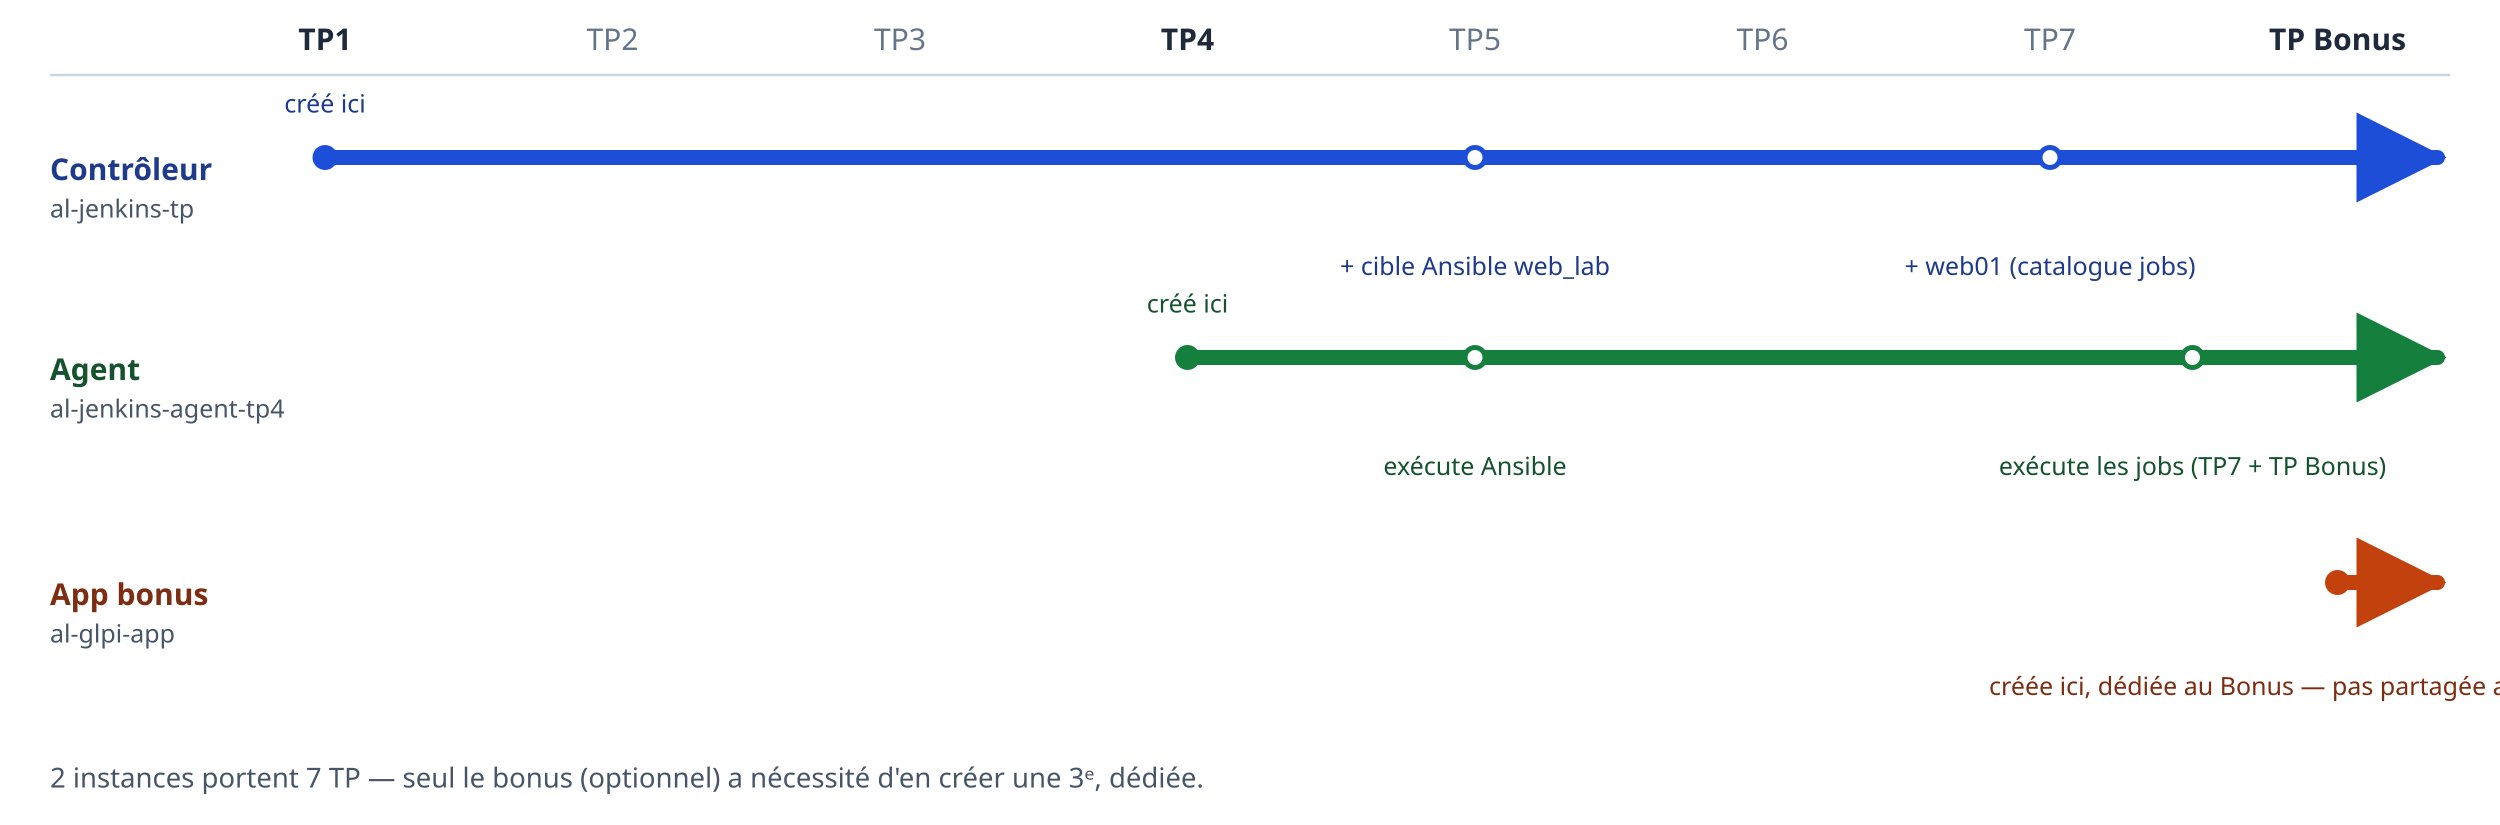
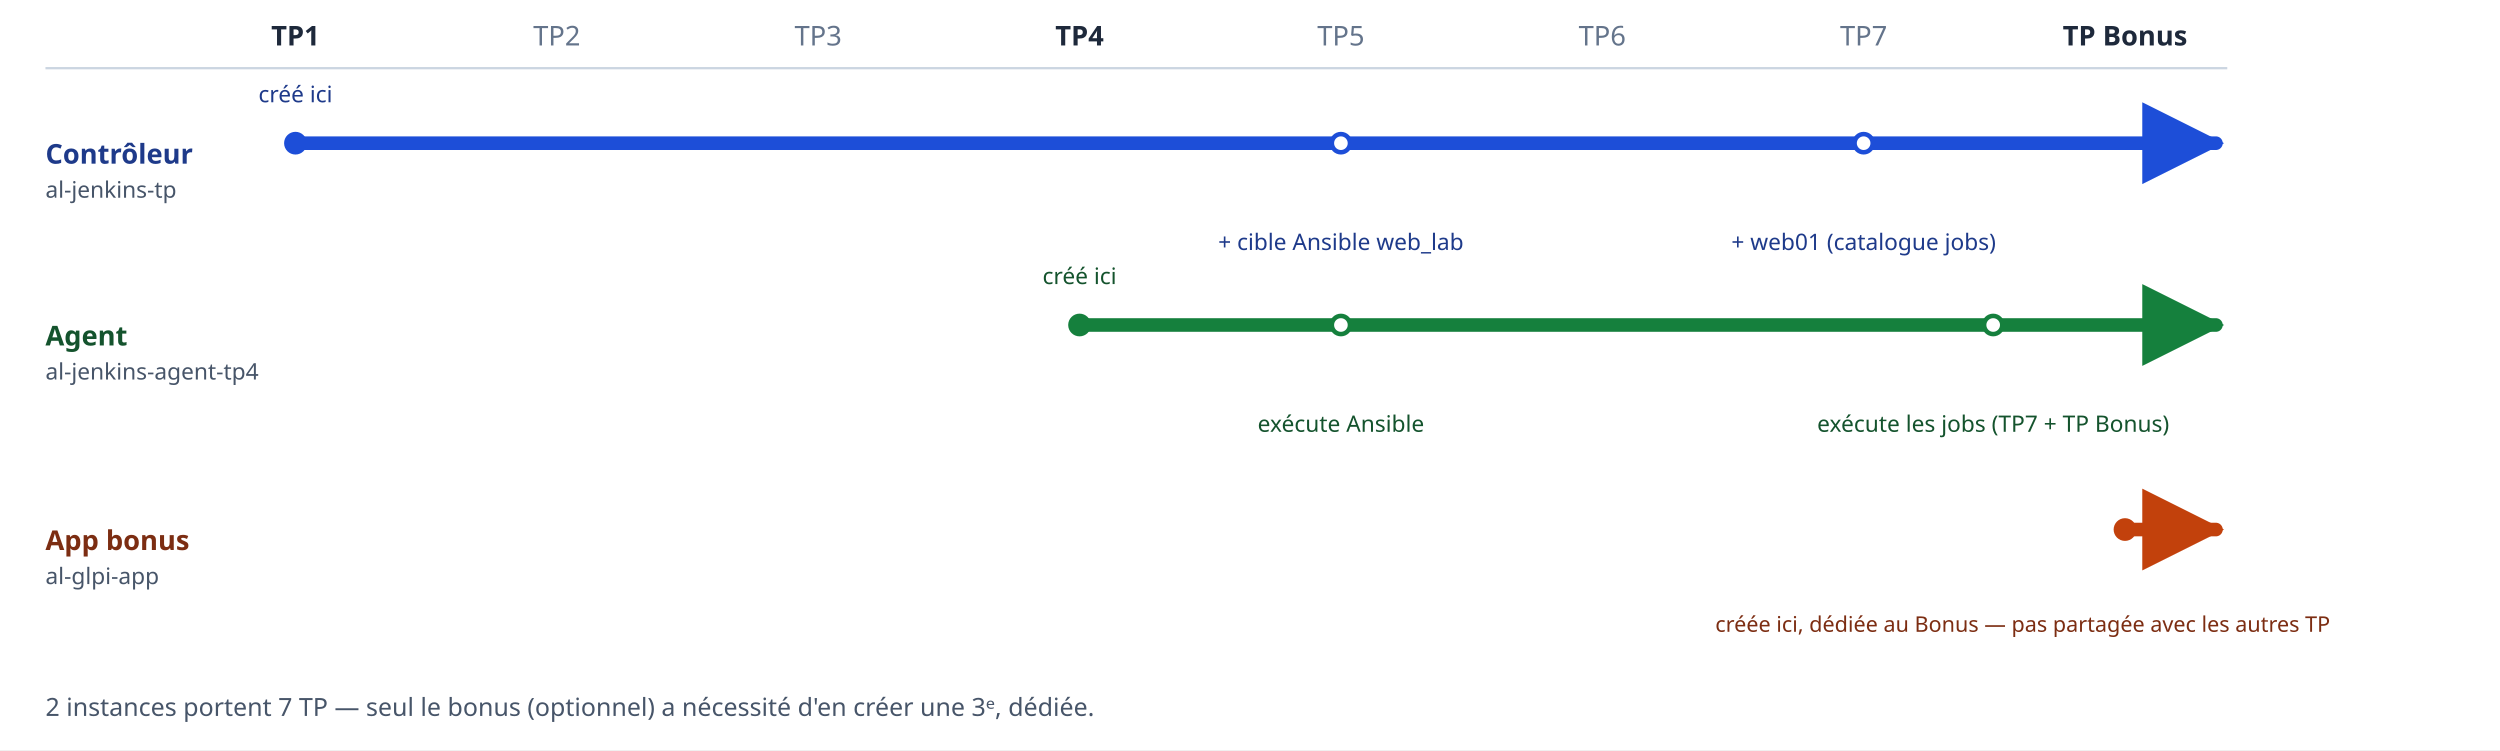
- <svg xmlns="http://www.w3.org/2000/svg" viewBox="0 0 1000 330" role="img" aria-label="Sur les 7 TP + le bonus, seules deux instances EC2 sont créées : le contrôleur au TP1 (réutilisé comme cible Ansible dès le TP5, puis comme web01 au TP7) et l'agent au TP4 (réutilisé pour exécuter les jobs Ansible du TP5 au TP7 et du TP Bonus). Une troisième instance, dédiée, n'est créée que pour l'app bonus GLPI.">
+ <svg xmlns="http://www.w3.org/2000/svg" viewBox="0 0 1100 330" role="img" aria-label="Sur les 7 TP + le bonus, seules deux instances EC2 sont créées : le contrôleur au TP1 (réutilisé comme cible Ansible dès le TP5, puis comme web01 au TP7) et l'agent au TP4 (réutilisé pour exécuter les jobs Ansible du TP5 au TP7 et du TP Bonus). Une troisième instance, dédiée, n'est créée que pour l'app bonus GLPI.">
  <defs>
    <marker id="arrowB" viewBox="0 0 10 10" refX="9" refY="5" markerWidth="6" markerHeight="6" orient="auto-start-reverse">
      <path d="M0,0 L10,5 L0,10 z" fill="#1d4ed8" />
    </marker>
    <marker id="arrowG" viewBox="0 0 10 10" refX="9" refY="5" markerWidth="6" markerHeight="6" orient="auto-start-reverse">
      <path d="M0,0 L10,5 L0,10 z" fill="#15803d" />
    </marker>
    <marker id="arrowA" viewBox="0 0 10 10" refX="9" refY="5" markerWidth="6" markerHeight="6" orient="auto-start-reverse">
      <path d="M0,0 L10,5 L0,10 z" fill="#c2410c" />
    </marker>
  </defs>
-   <rect x="0" y="0" width="1000" height="330" fill="#ffffff" />
+   <rect x="0" y="0" width="1100" height="330" fill="#ffffff" />
  <text x="130" y="20" text-anchor="middle" font-family="sans-serif" font-size="12" font-weight="700" fill="#1e293b">TP1</text>
  <text x="245" y="20" text-anchor="middle" font-family="sans-serif" font-size="12" fill="#64748b">TP2</text>
  <text x="360" y="20" text-anchor="middle" font-family="sans-serif" font-size="12" fill="#64748b">TP3</text>
  <text x="475" y="20" text-anchor="middle" font-family="sans-serif" font-size="12" font-weight="700" fill="#1e293b">TP4</text>
  <text x="590" y="20" text-anchor="middle" font-family="sans-serif" font-size="12" fill="#64748b">TP5</text>
  <text x="705" y="20" text-anchor="middle" font-family="sans-serif" font-size="12" fill="#64748b">TP6</text>
  <text x="820" y="20" text-anchor="middle" font-family="sans-serif" font-size="12" fill="#64748b">TP7</text>
  <text x="935" y="20" text-anchor="middle" font-family="sans-serif" font-size="12" font-weight="700" fill="#1e293b">TP Bonus</text>
  <line x1="20" y1="30" x2="980" y2="30" stroke="#cbd5e1" stroke-width="1" />
  <text x="20" y="72" font-family="sans-serif" font-size="12" font-weight="700" fill="#1e3a8a">Contrôleur</text>
  <text x="20" y="87" font-family="sans-serif" font-size="10" fill="#475569">al-jenkins-tp</text>
  <text x="20" y="152" font-family="sans-serif" font-size="12" font-weight="700" fill="#14532d">Agent</text>
  <text x="20" y="167" font-family="sans-serif" font-size="10" fill="#475569">al-jenkins-agent-tp4</text>
  <text x="20" y="242" font-family="sans-serif" font-size="12" font-weight="700" fill="#7c2d12">App bonus</text>
  <text x="20" y="257" font-family="sans-serif" font-size="10" fill="#475569">al-glpi-app</text>
  <path d="M130,63 L975,63" fill="none" stroke="#1d4ed8" stroke-width="6" stroke-linecap="round" marker-end="url(#arrowB)" />
  <circle cx="130" cy="63" r="5" fill="#1d4ed8" />
  <text x="130" y="45" text-anchor="middle" font-family="sans-serif" font-size="10" fill="#1e3a8a">créé ici</text>
  <circle cx="590" cy="63" r="4" fill="#ffffff" stroke="#1d4ed8" stroke-width="2" />
  <rect x="533" y="98" width="114" height="16" fill="#ffffff" opacity="0.92" />
  <text x="590" y="110" text-anchor="middle" font-family="sans-serif" font-size="10" fill="#1e3a8a">+ cible Ansible web_lab</text>
  <circle cx="820" cy="63" r="4" fill="#ffffff" stroke="#1d4ed8" stroke-width="2" />
  <rect x="770" y="98" width="100" height="16" fill="#ffffff" opacity="0.92" />
  <text x="820" y="110" text-anchor="middle" font-family="sans-serif" font-size="10" fill="#1e3a8a">+ web01 (catalogue jobs)</text>
  <path d="M475,143 L975,143" fill="none" stroke="#15803d" stroke-width="6" stroke-linecap="round" marker-end="url(#arrowG)" />
  <circle cx="475" cy="143" r="5" fill="#15803d" />
  <text x="475" y="125" text-anchor="middle" font-family="sans-serif" font-size="10" fill="#14532d">créé ici</text>
  <circle cx="590" cy="143" r="4" fill="#ffffff" stroke="#15803d" stroke-width="2" />
  <rect x="545" y="178" width="90" height="16" fill="#ffffff" opacity="0.92" />
  <text x="590" y="190" text-anchor="middle" font-family="sans-serif" font-size="10" fill="#14532d">exécute Ansible</text>
  <circle cx="877" cy="143" r="4" fill="#ffffff" stroke="#15803d" stroke-width="2" />
  <rect x="792" y="178" width="170" height="16" fill="#ffffff" opacity="0.92" />
  <text x="877" y="190" text-anchor="middle" font-family="sans-serif" font-size="10" fill="#14532d">exécute les jobs (TP7 + TP Bonus)</text>
  <path d="M935,233 L975,233" fill="none" stroke="#c2410c" stroke-width="6" stroke-linecap="round" marker-end="url(#arrowA)" />
  <circle cx="935" cy="233" r="5" fill="#c2410c" />
-   <rect x="808" y="266" width="260" height="16" fill="#ffffff" opacity="0.92" />
-   <text x="938" y="278" text-anchor="middle" font-family="sans-serif" font-size="10" fill="#7c2d12">créée ici, dédiée au Bonus — pas partagée avec les autres TP</text>
+   <rect x="700" y="266" width="380" height="16" fill="#ffffff" opacity="0.92" />
+   <text x="890" y="278" text-anchor="middle" font-family="sans-serif" font-size="9.5" fill="#7c2d12">créée ici, dédiée au Bonus — pas partagée avec les autres TP</text>
  <text x="20" y="315" font-family="sans-serif" font-size="11" fill="#475569">2 instances portent 7 TP — seul le bonus (optionnel) a nécessité d'en créer une 3ᵉ, dédiée.</text>
</svg>
